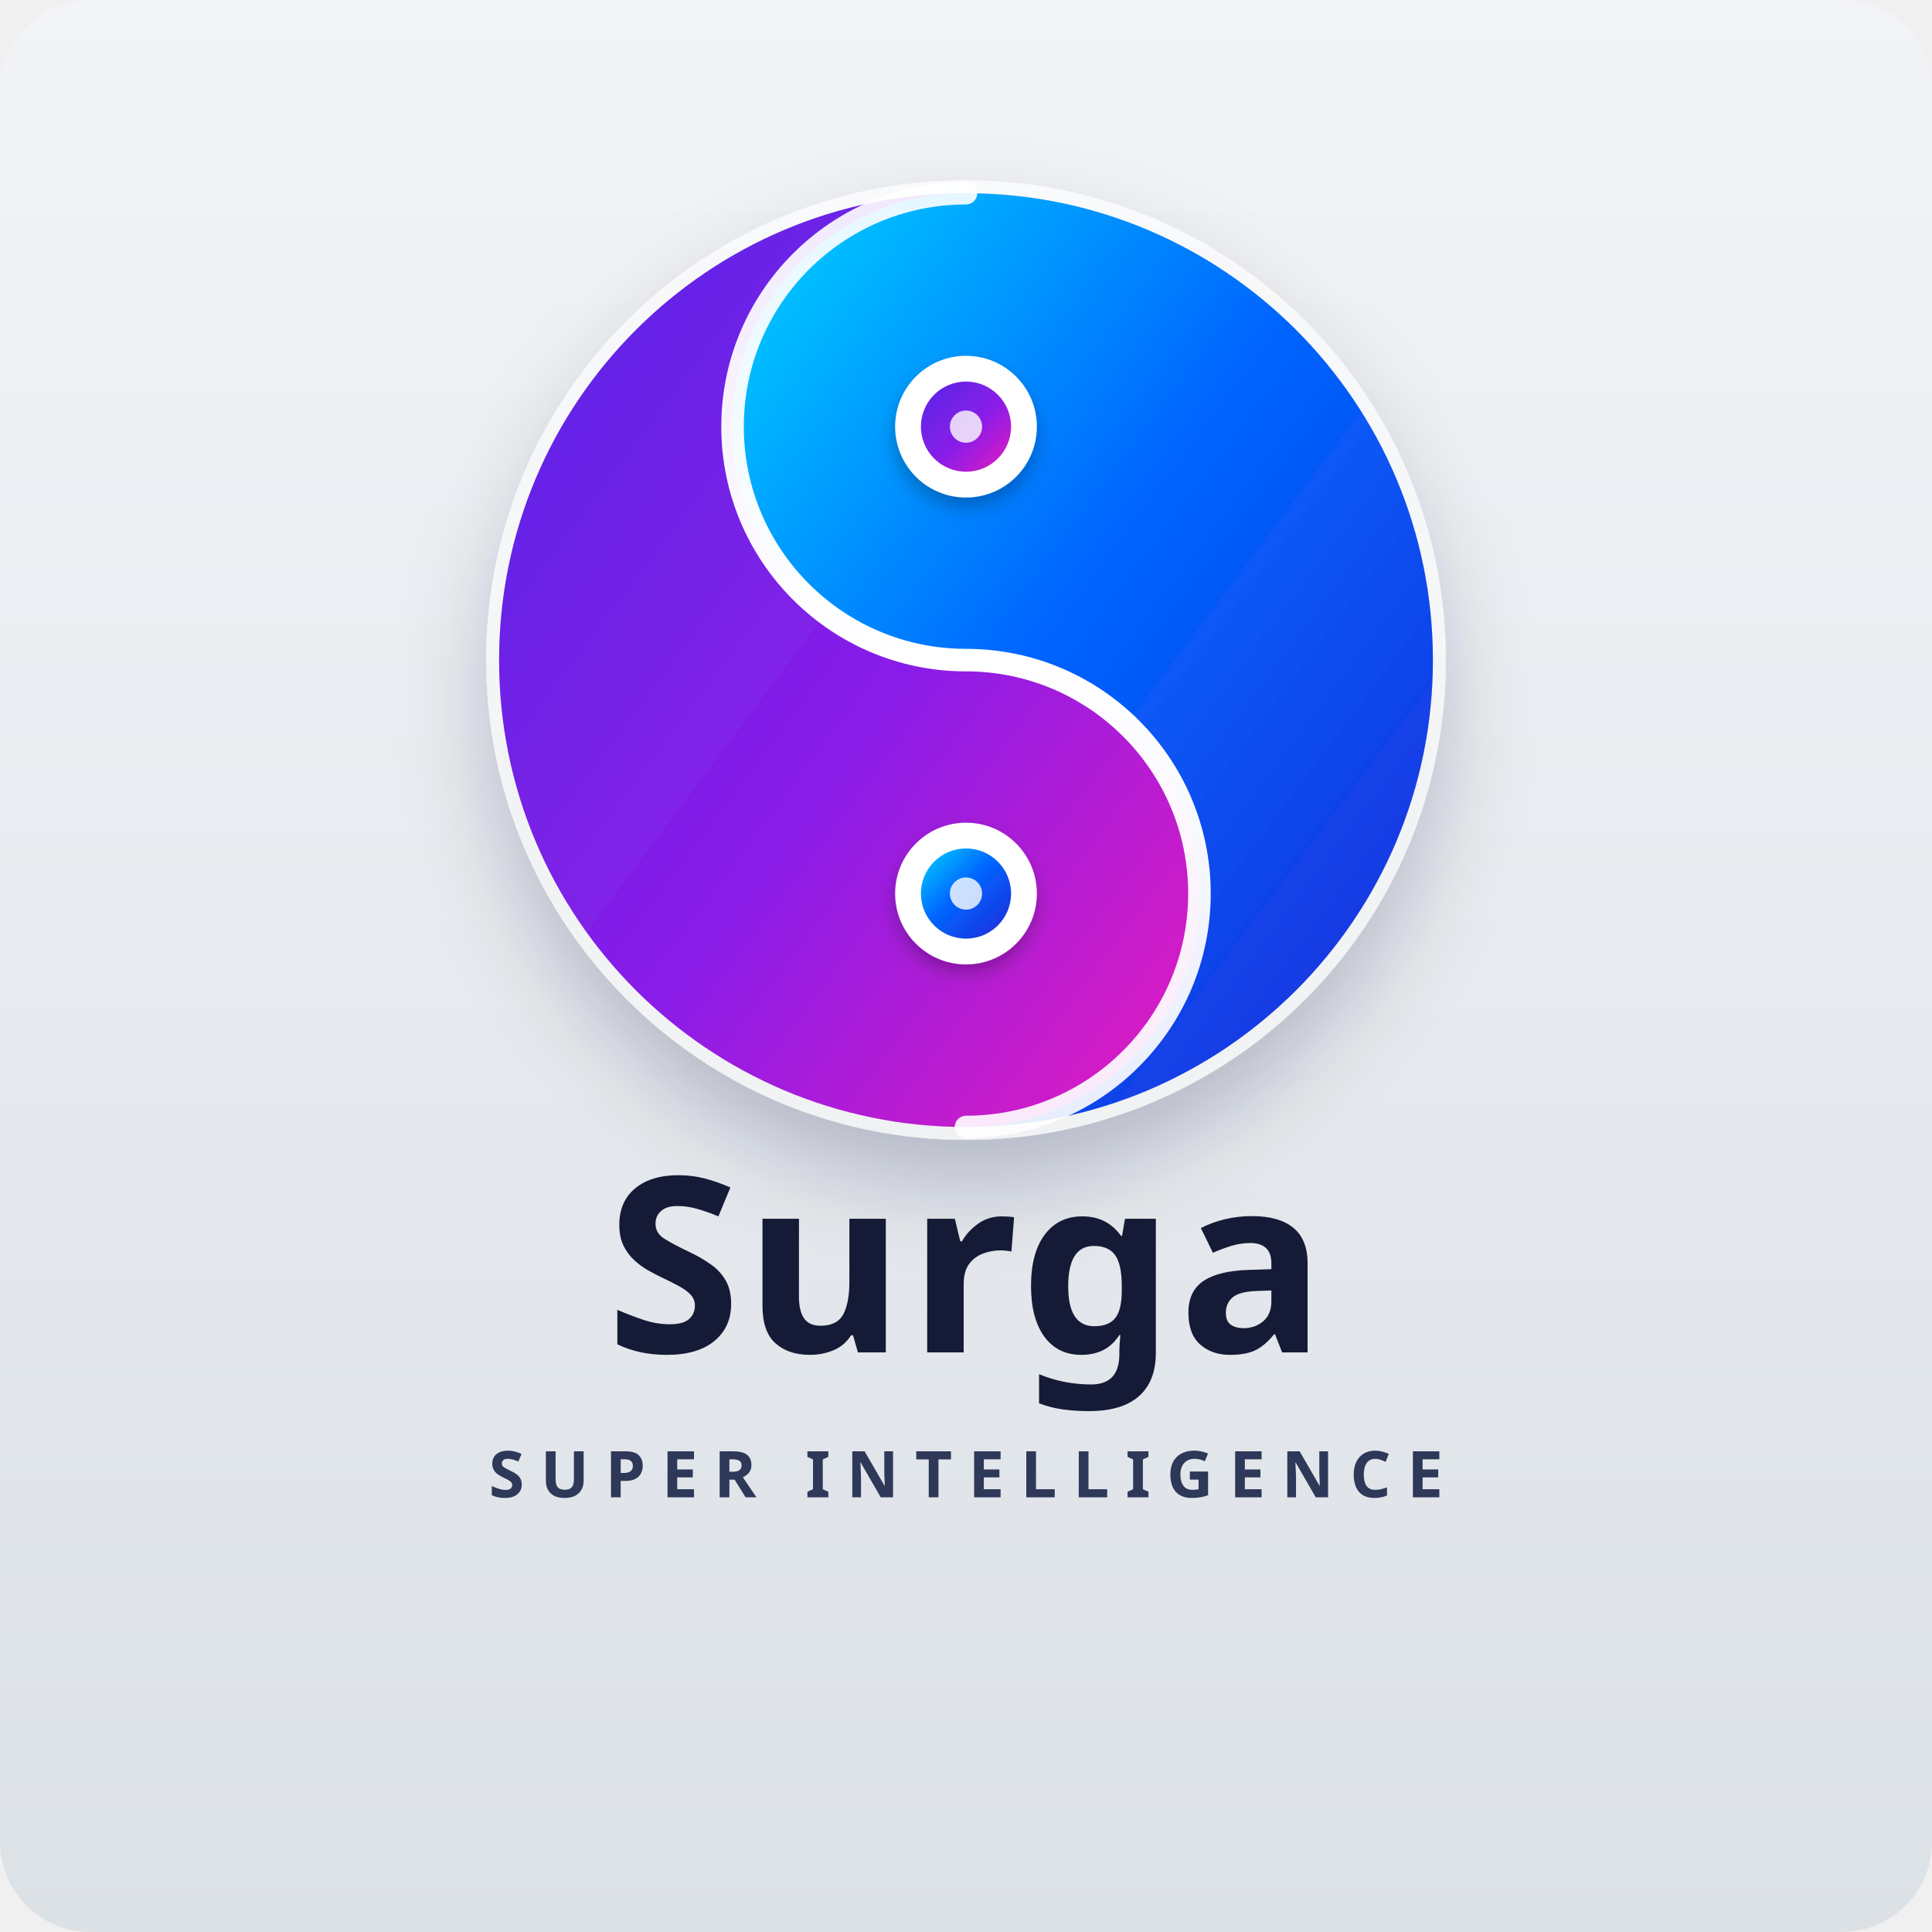
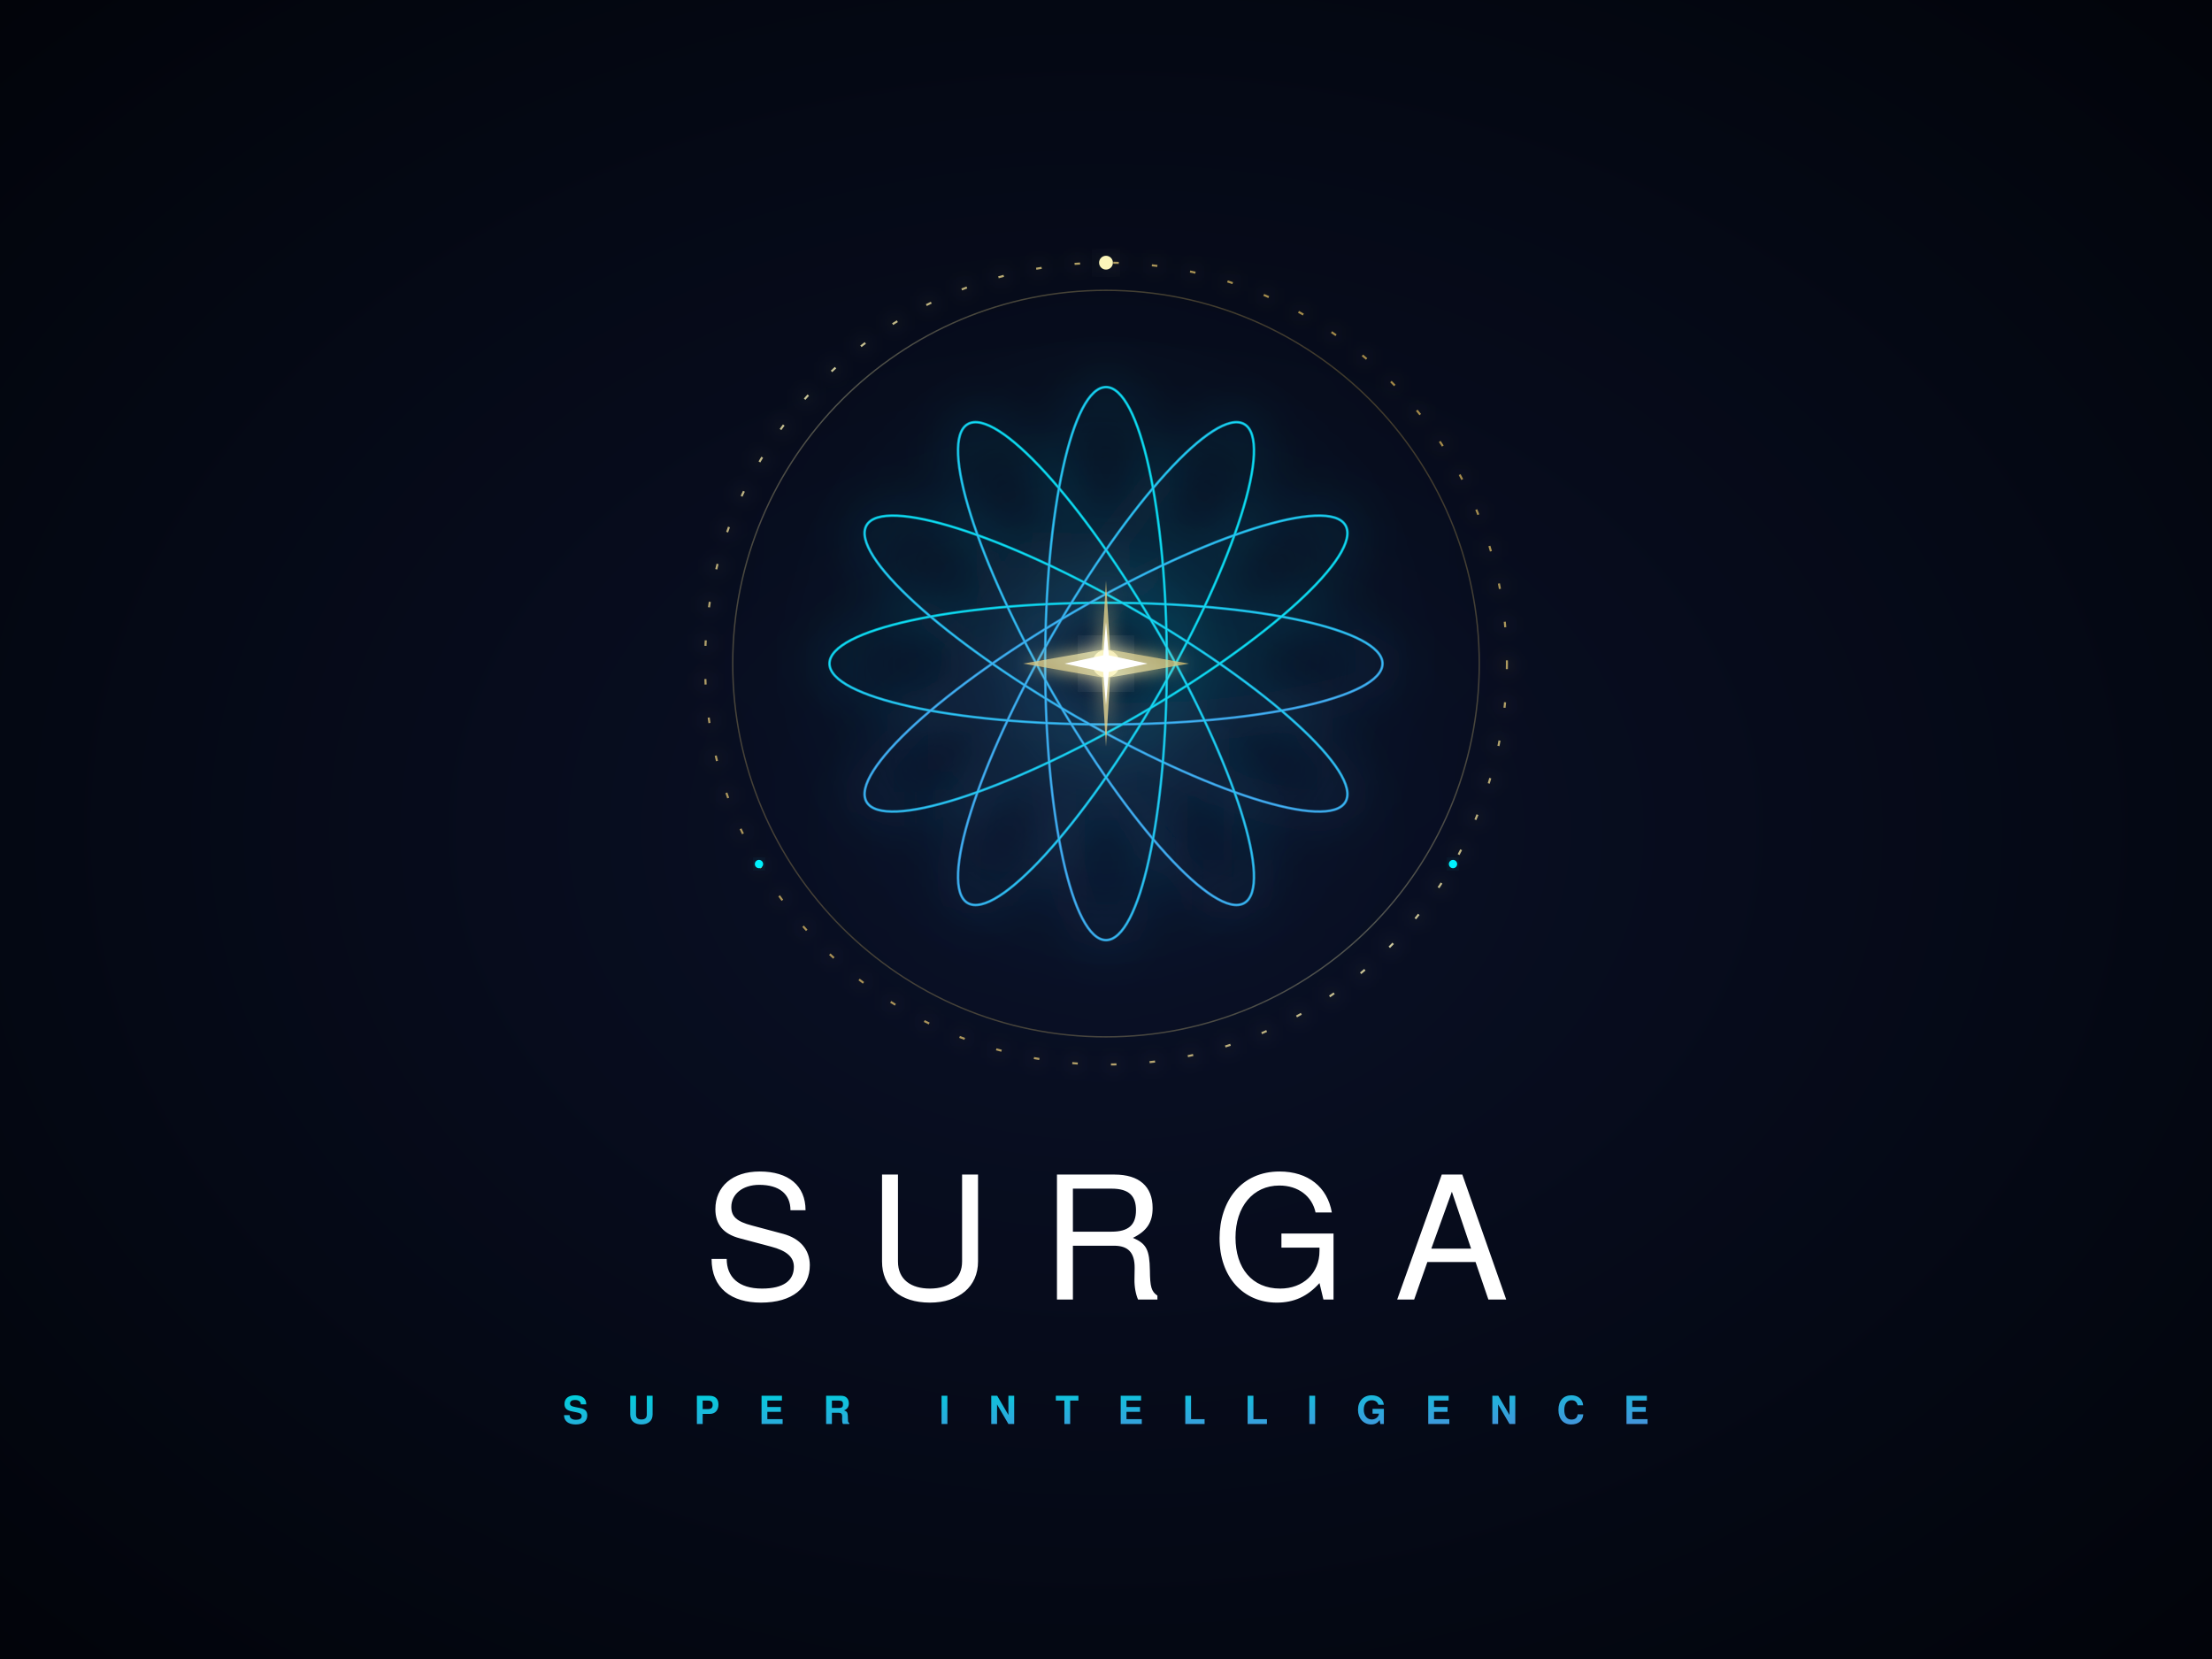
- <svg xmlns="http://www.w3.org/2000/svg" viewBox="0 0 600 600" width="100%" height="100%">
+ <svg xmlns="http://www.w3.org/2000/svg" viewBox="0 0 800 600" width="100%" height="100%">
  <defs>
-     <linearGradient id="bg-grad" x1="0%" y1="0%" x2="0%" y2="100%">
-       <stop offset="0%" stop-color="#f2f4f7" />
-       <stop offset="100%" stop-color="#dce1e6" />
+     <radialGradient id="void" cx="50%" cy="50%" r="75%">
+       <stop offset="0%" stop-color="#0a1128" />
+       <stop offset="100%" stop-color="#010308" />
+     </radialGradient>
+     <linearGradient id="quantum-cyan" x1="0%" y1="0%" x2="100%" y2="100%">
+       <stop offset="0%" stop-color="#00f2fe" />
+       <stop offset="100%" stop-color="#4facfe" />
    </linearGradient>
-     <linearGradient id="blue-grad" x1="0%" y1="0%" x2="100%" y2="100%">
-       <stop offset="0%" stop-color="#00d5ff" />
-       <stop offset="45%" stop-color="#0066ff" />
-       <stop offset="100%" stop-color="#1f28d8" />
+     <linearGradient id="celestial-gold" x1="0%" y1="100%" x2="100%" y2="0%">
+       <stop offset="0%" stop-color="#bf953f" />
+       <stop offset="50%" stop-color="#fcf6ba" />
+       <stop offset="100%" stop-color="#b38728" />
    </linearGradient>
-     <linearGradient id="purple-grad" x1="0%" y1="0%" x2="100%" y2="100%">
-       <stop offset="0%" stop-color="#5522e6" />
-       <stop offset="55%" stop-color="#8a1fe8" />
-       <stop offset="100%" stop-color="#e61dbd" />
-     </linearGradient>
-     <linearGradient id="seam-glow" x1="0%" y1="0%" x2="0%" y2="100%">
-       <stop offset="0%" stop-color="#ffffff" stop-opacity="0.9" />
-       <stop offset="50%" stop-color="#ffffff" stop-opacity="1" />
-       <stop offset="100%" stop-color="#ffffff" stop-opacity="0.9" />
-     </linearGradient>
-     <filter id="emblem-shadow" x="-30%" y="-30%" width="160%" height="160%">
-       <feDropShadow dx="0" dy="14" stdDeviation="14" flood-color="#0c1738" flood-opacity="0.22" />
+     <filter id="bloom" x="-50%" y="-50%" width="200%" height="200%">
+       <feGaussianBlur stdDeviation="8" result="blur1" />
+       <feGaussianBlur stdDeviation="20" result="blur2" />
+       <feMerge>
+         <feMergeNode in="blur2" />
+         <feMergeNode in="blur1" />
+         <feMergeNode in="SourceGraphic" />
+       </feMerge>
    </filter>
-     <filter id="core-shadow" x="-30%" y="-30%" width="160%" height="160%">
-       <feDropShadow dx="0" dy="3" stdDeviation="3" flood-color="#000000" flood-opacity="0.25" />
+     <filter id="soft-glow" x="-20%" y="-20%" width="140%" height="140%">
+       <feGaussianBlur stdDeviation="3" result="blur" />
+       <feComposite in="SourceGraphic" in2="blur" operator="over" />
    </filter>
  </defs>
-   <rect width="600" height="600" fill="url(#bg-grad)" rx="28" />
-   <g transform="translate(300, 205)" filter="url(#emblem-shadow)">
-     <circle cx="0" cy="0" r="147" fill="none" stroke="#ffffff" stroke-width="4" opacity="0.65" />
-     <path d="M 0 -145               A 145 145 0 0 1 0 145               A 72.5 72.5 0 0 0 0 0               A 72.5 72.5 0 0 1 0 -145               Z" fill="url(#blue-grad)" />
-     <path d="M 0 145               A 145 145 0 0 1 0 -145               A 72.5 72.5 0 0 0 0 0               A 72.5 72.5 0 0 1 0 145               Z" fill="url(#purple-grad)" />
-     <path d="M 0 -145               A 72.5 72.5 0 0 0 0 0               A 72.5 72.5 0 0 1 0 145" fill="none" stroke="url(#seam-glow)" stroke-width="7" stroke-linecap="round" />
-     <g transform="translate(0, -72.5)" filter="url(#core-shadow)">
-       <circle cx="0" cy="0" r="22" fill="#ffffff" />
-       <circle cx="0" cy="0" r="14" fill="url(#purple-grad)" />
-       <circle cx="0" cy="0" r="5" fill="#ffffff" opacity="0.8" />
+   <rect width="800" height="600" fill="url(#void)" />
+   <g transform="translate(400, 240)">
+     <circle cx="0" cy="0" r="145" fill="none" stroke="url(#celestial-gold)" stroke-width="0.75" stroke-dasharray="2 12" opacity="0.8" filter="url(#soft-glow)" />
+     <circle cx="0" cy="0" r="135" fill="none" stroke="url(#celestial-gold)" stroke-width="0.5" opacity="0.3" />
+     <circle cx="0" cy="-145" r="2.5" fill="#fcf6ba" filter="url(#bloom)" />
+     <circle cx="125.5" cy="72.5" r="1.5" fill="#00f2fe" filter="url(#soft-glow)" />
+     <circle cx="-125.5" cy="72.5" r="1.5" fill="#00f2fe" filter="url(#soft-glow)" />
+     <g fill="none" stroke="url(#quantum-cyan)" stroke-width="1" opacity="0.65" filter="url(#bloom)">
+       <ellipse cx="0" cy="0" rx="100" ry="22" transform="rotate(0)" />
+       <ellipse cx="0" cy="0" rx="100" ry="22" transform="rotate(30)" />
+       <ellipse cx="0" cy="0" rx="100" ry="22" transform="rotate(60)" />
+       <ellipse cx="0" cy="0" rx="100" ry="22" transform="rotate(90)" />
+       <ellipse cx="0" cy="0" rx="100" ry="22" transform="rotate(120)" />
+       <ellipse cx="0" cy="0" rx="100" ry="22" transform="rotate(150)" />
    </g>
-     <g transform="translate(0, 72.5)" filter="url(#core-shadow)">
-       <circle cx="0" cy="0" r="22" fill="#ffffff" />
-       <circle cx="0" cy="0" r="14" fill="url(#blue-grad)" />
-       <circle cx="0" cy="0" r="5" fill="#ffffff" opacity="0.8" />
+     <g fill="none" stroke="url(#quantum-cyan)" stroke-width="0.5" opacity="0.9">
+       <ellipse cx="0" cy="0" rx="100" ry="22" transform="rotate(0)" />
+       <ellipse cx="0" cy="0" rx="100" ry="22" transform="rotate(30)" />
+       <ellipse cx="0" cy="0" rx="100" ry="22" transform="rotate(60)" />
+       <ellipse cx="0" cy="0" rx="100" ry="22" transform="rotate(90)" />
+       <ellipse cx="0" cy="0" rx="100" ry="22" transform="rotate(120)" />
+       <ellipse cx="0" cy="0" rx="100" ry="22" transform="rotate(150)" />
    </g>
+     <circle cx="0" cy="0" r="5" fill="#ffffff" filter="url(#bloom)" />
+     <path d="M 0 -30 L 1.5 -5 L 30 0 L 1.5 5 L 0 30 L -1.5 5 L -30 0 L -1.5 -5 Z" fill="url(#celestial-gold)" opacity="0.8" filter="url(#soft-glow)" />
+     <path d="M 0 -15 L 1 -3 L 15 0 L 1 3 L 0 15 L -1 3 L -15 0 L -1 -3 Z" fill="#ffffff" />
  </g>
  <g text-anchor="middle">
-     <text x="300" y="420" font-family="'Nunito', 'Segoe UI', system-ui, sans-serif" font-size="76" font-weight="800" fill="#151b36" letter-spacing="1">
-       Surga
+     <text x="400" y="470" font-family="'Montserrat', 'Cinzel', 'Helvetica Neue', sans-serif" font-size="62" font-weight="200" fill="#ffffff" letter-spacing="18">
+       SURGA
    </text>
-     <text x="300" y="465" font-family="'Segoe UI', system-ui, sans-serif" font-size="20" font-weight="700" fill="#2e3859" letter-spacing="5">
+     <text x="400" y="515" font-family="'Montserrat', 'Space Grotesk', 'Helvetica Neue', sans-serif" font-size="14" font-weight="600" fill="url(#quantum-cyan)" letter-spacing="14" opacity="0.85">
      SUPER INTELLIGENCE
    </text>
  </g>
</svg>
